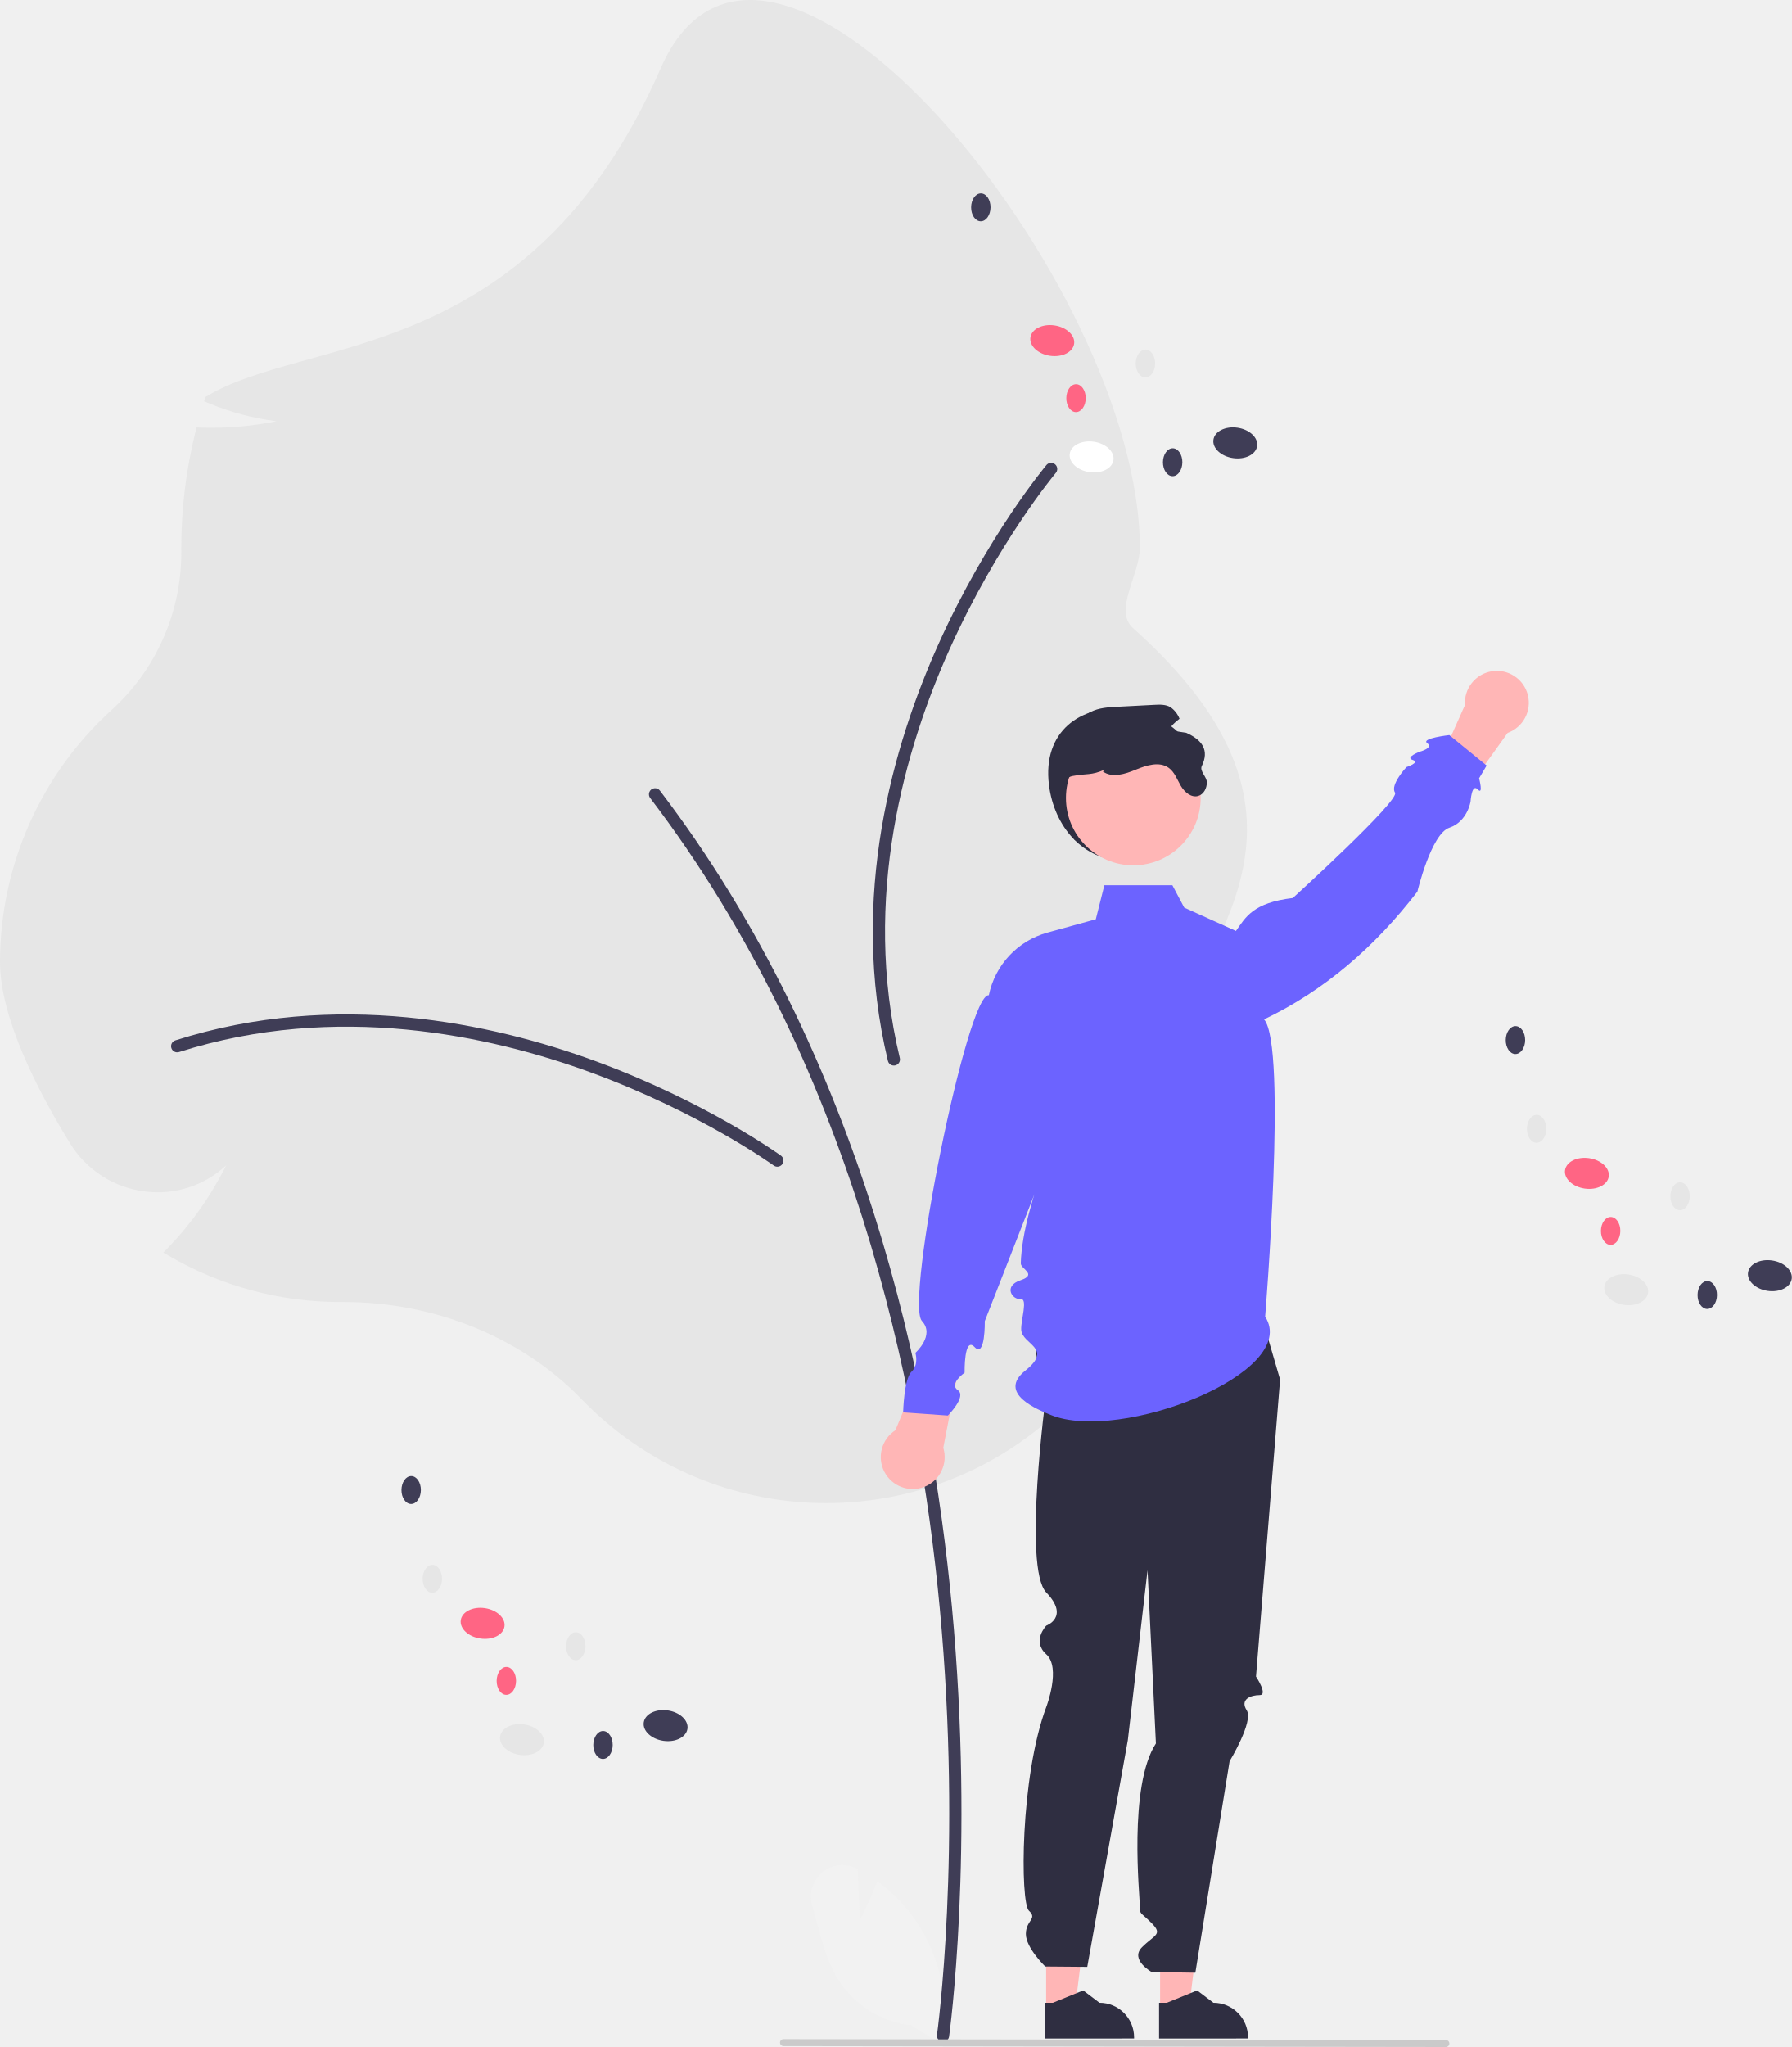
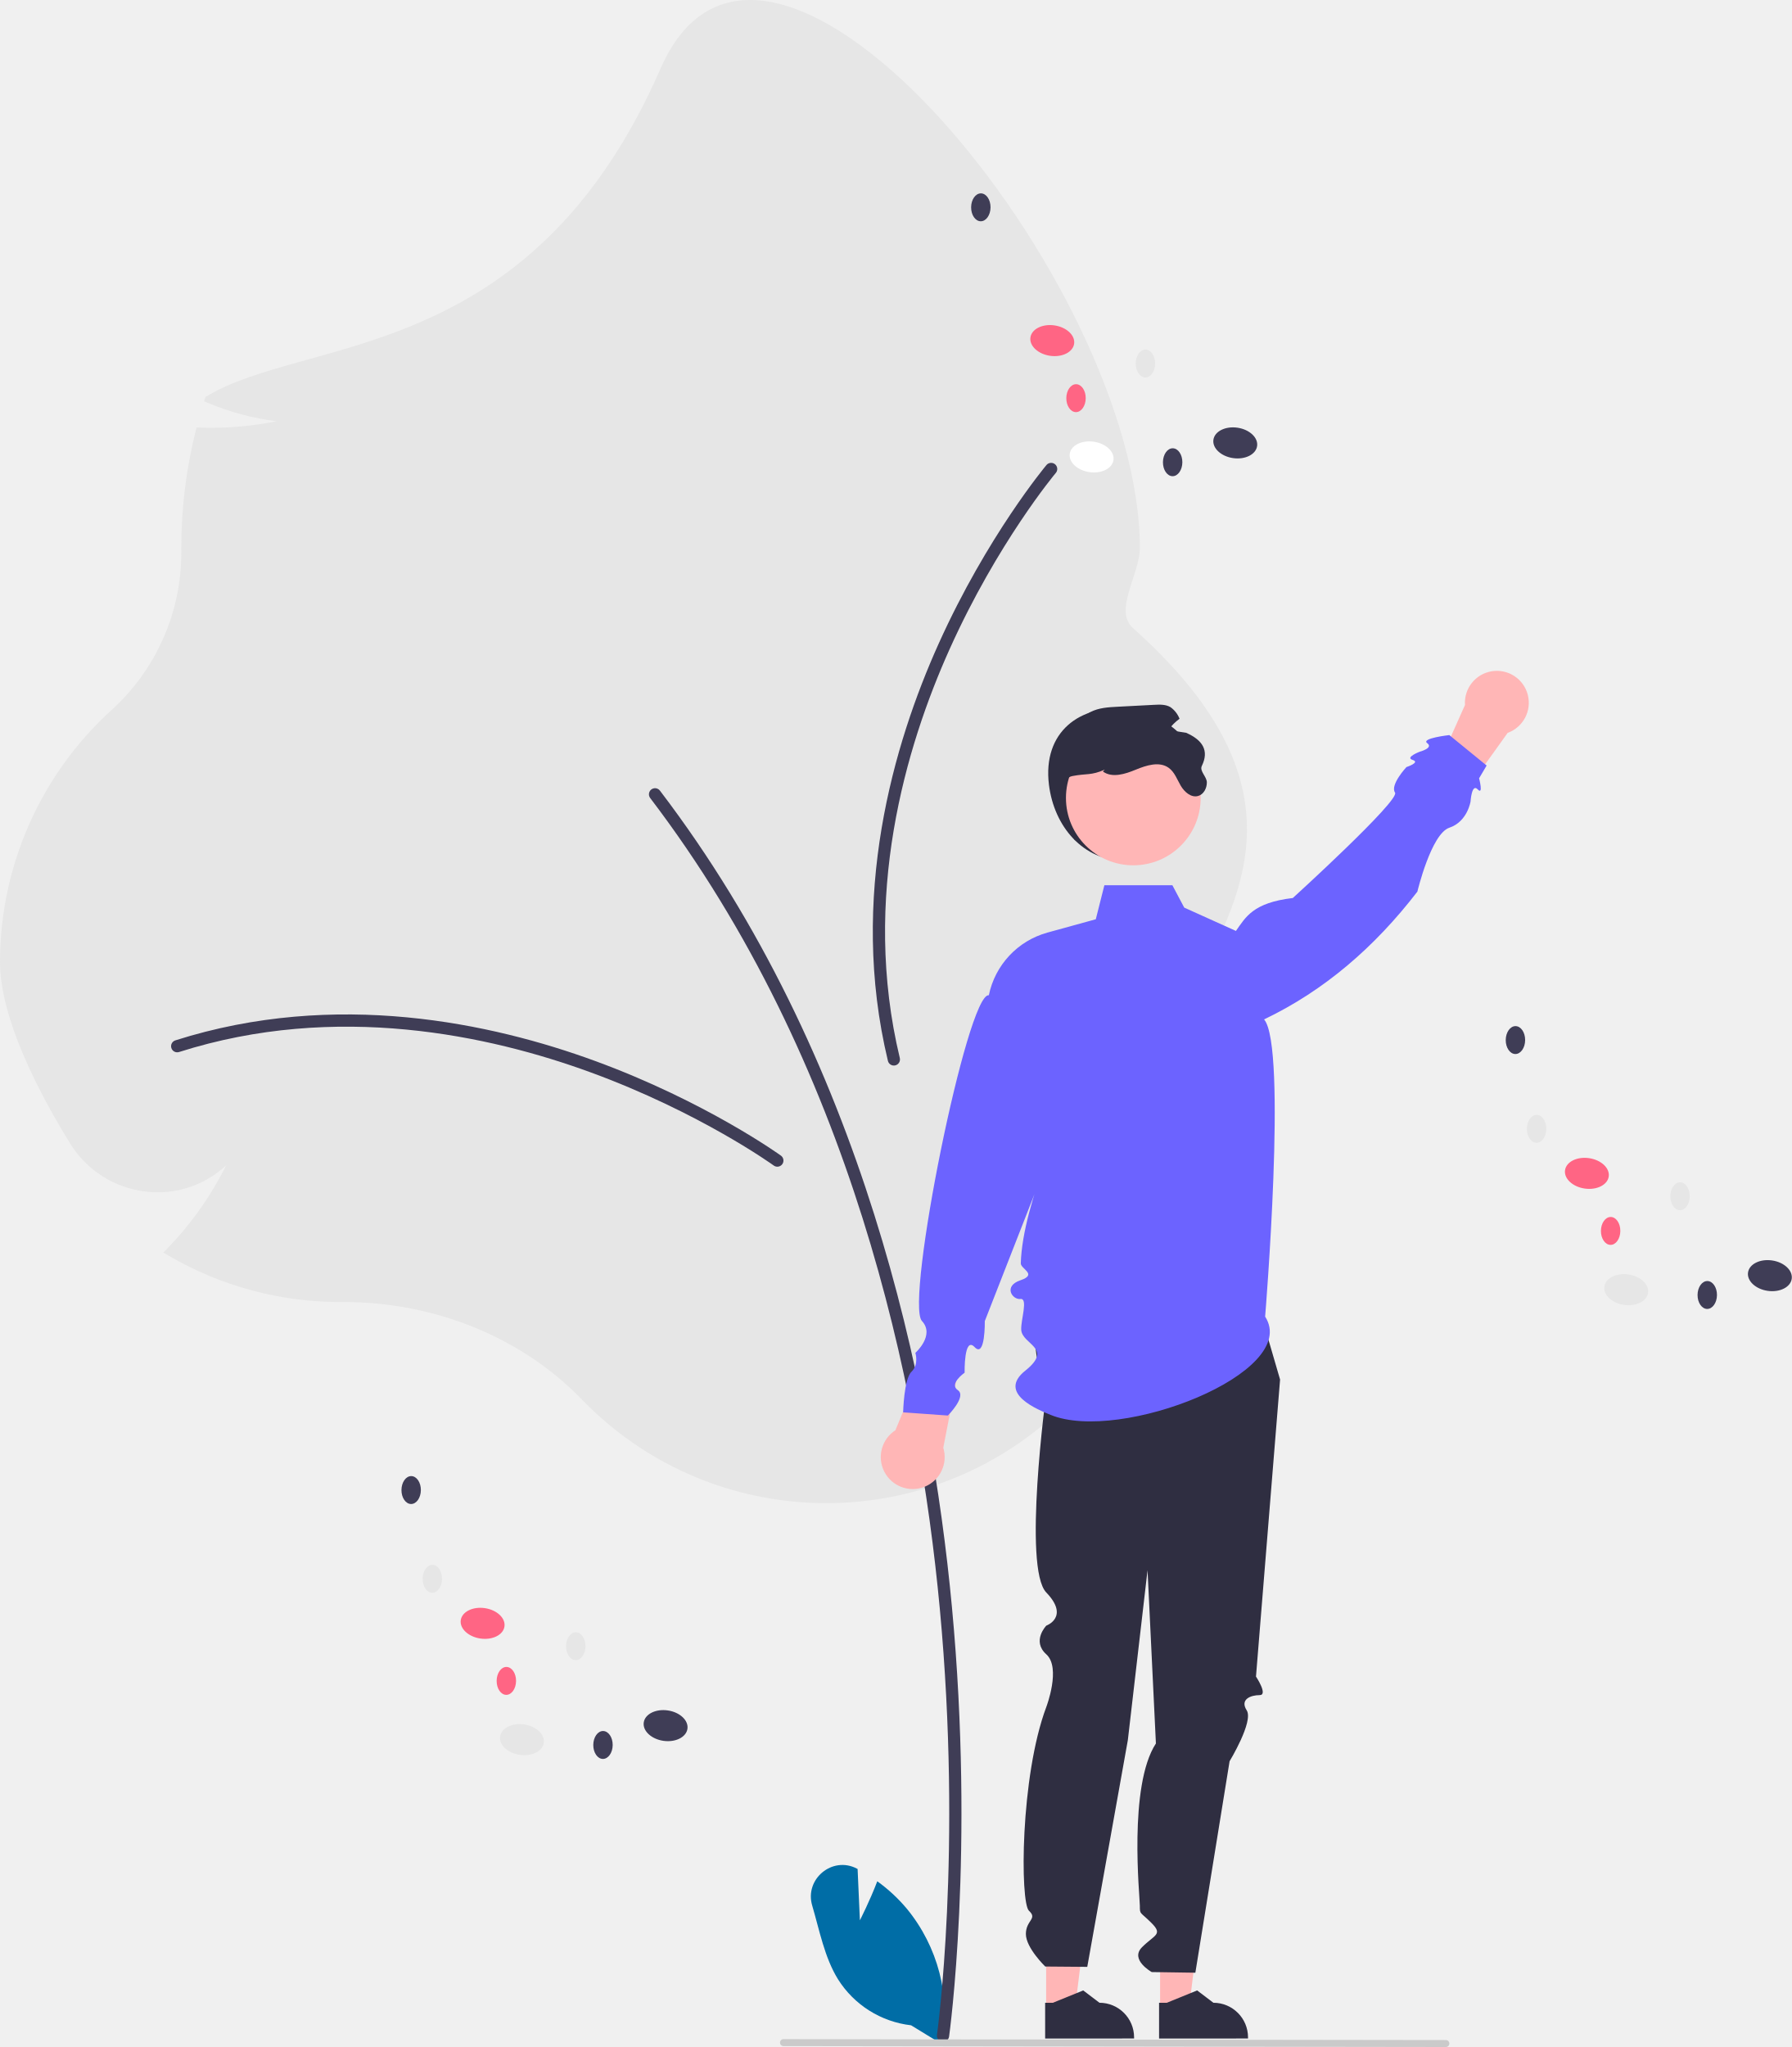
<svg xmlns="http://www.w3.org/2000/svg" data-name="Layer 1" width="613.353" height="700.561" viewBox="0 0 613.353 700.561">
-   <path d="M587.667,756.931l-.782-17.576q-.122-.065-.244-.129c-8.376-4.395-17.976,3.561-15.3,12.634,2.517,8.537,4.208,17.74,8.816,25.212a34.144,34.144,0,0,0,25.038,15.779l10.642,6.516a57.215,57.215,0,0,0-12.06-46.364,55.267,55.267,0,0,0-10.157-9.438C591.072,750.285,587.667,756.931,587.667,756.931Z" transform="translate(-293.3236 -99.71938)" fill="#f2f2f2" />
+   <path d="M587.667,756.931l-.782-17.576q-.122-.065-.244-.129c-8.376-4.395-17.976,3.561-15.3,12.634,2.517,8.537,4.208,17.74,8.816,25.212a34.144,34.144,0,0,0,25.038,15.779l10.642,6.516a57.215,57.215,0,0,0-12.06-46.364,55.267,55.267,0,0,0-10.157-9.438C591.072,750.285,587.667,756.931,587.667,756.931Z" transform="translate(-293.3236 -99.71938)" fill="#006DA6" />
  <path d="M492.391,578.564c-20.488-21.129-50.178-33.247-81.457-33.247l-1.207.003a116.315,116.315,0,0,1-58.635-15.835l-1.852-1.079,1.492-1.537a113.373,113.373,0,0,0,19.993-28.306,34.282,34.282,0,0,1-27.668,8.938,35.104,35.104,0,0,1-25.77-16.506c-10.932-17.738-23.964-42.907-23.964-62.08a116.669,116.669,0,0,1,38.063-86.091,72.651,72.651,0,0,0,24-54.171l-.006-1.453a164.774,164.774,0,0,1,4.891-39.873l.33-1.317,1.355.047a111.391,111.391,0,0,0,26.047-2.182,87.918,87.918,0,0,1-23.36-6.213l-1.458-.59.495-1.494C397.782,214.464,474.758,225.398,519.437,123.175,555.666,40.285,683.493,196.755,683.493,287.199c0,9.229-9.133,21.424-2.296,27.524,73.91,65.938,22.913,108.28,6.835,150.885-3.815,10.109,4.457,21.206,4.457,32.142,0,1.856-.047,3.771-.141,5.693l-.142,2.955-2.464-1.64a81.626,81.626,0,0,1-13.48-11.056,71.135,71.135,0,0,1-2.256,61.412c-7.746,14.619-15.239,25.085-22.272,31.105a116.29,116.29,0,0,1-159.343-7.656Z" transform="translate(-293.3236 -99.71938)" fill="#e6e6e6" />
  <path d="M616.132,798.499a2.093,2.093,0,0,0,2.07-1.798c.089-.625,8.8-63.454.977-146.956-7.225-77.116-30.429-188.191-99.939-279.415a2.094,2.094,0,1,0-3.33,2.538c68.91,90.436,91.926,200.696,99.101,277.267,7.778,83.016-.865,145.355-.953,145.975a2.095,2.095,0,0,0,2.075,2.389Z" transform="translate(-293.3236 -99.71938)" fill="#3f3d56" />
  <path d="M559.407,499.005a2.093,2.093,0,0,0,1.232-3.787c-.252-.183-25.681-18.506-63.697-32.425-35.143-12.866-88.582-24.53-143.597-7.02a2.093,2.093,0,1,0,1.27,3.989c53.888-17.15,106.359-5.679,140.888,6.963,37.473,13.72,62.427,31.7,62.675,31.88A2.085,2.085,0,0,0,559.407,499.005Z" transform="translate(-293.3236 -99.71938)" fill="#3f3d56" />
  <path d="M655.22,260.373a2.093,2.093,0,0,0-3.688-1.502c-.201.238-20.307,24.282-36.928,61.196-15.363,34.125-30.845,86.585-17.343,142.719a2.093,2.093,0,1,0,4.07-.979c-13.224-54.983,1.996-106.491,17.091-140.021,16.383-36.388,36.113-59.982,36.311-60.216A2.085,2.085,0,0,0,655.22,260.373Z" transform="translate(-293.3236 -99.71938)" fill="#3f3d56" />
  <path d="M652.386,368.317c1.766,14.25,11.641,26,26,26a26,26,0,0,0,26-26c0-14.359-11.702-24.672-26-26C663.216,340.908,650.119,350.021,652.386,368.317Z" transform="translate(-293.3236 -99.71938)" fill="#2f2e41" />
  <polygon points="397.105 687.328 407.006 687.327 411.716 649.137 397.103 649.138 397.105 687.328" fill="#ffb6b6" />
  <path d="M690.081,797.376l30.447-.001v-.385A11.851,11.851,0,0,0,708.677,785.139H708.676l-5.562-4.219-10.377,4.22-2.658 0Z" transform="translate(-293.3236 -99.71938)" fill="#2f2e41" />
  <polygon points="358.105 687.328 368.006 687.327 372.716 649.137 358.103 649.138 358.105 687.328" fill="#ffb6b6" />
  <path d="M651.081,797.376l30.447-.001v-.385A11.851,11.851,0,0,0,669.677,785.139H669.676l-5.562-4.219-10.377,4.22-2.658 0Z" transform="translate(-293.3236 -99.71938)" fill="#2f2e41" />
  <path d="M724.501,547.856l7,24L723.254,673.501s4.246,6.355,1.246,6.355-6.847,1.409-4.423,5.205-5.86,17.421-5.86,17.421l-11.717,72.374-14.929-.22s-7.59-4.228-3.33-8.504,7.26-4.276,3.26-8.276-4-2.795-4-5.898-4.008-41.016,5.496-55.559l-2.864-59.295-6.745,58.161-13.888,77.591-14.382-.118s-6.643-6.403-6.63-11.142,4.104-5.133,1.058-7.936-3.046-45.866,5.954-69.803c0,0,5.091-13.374-.012-17.957s-.006-9.827-.006-9.827,8.082-2.921-.007-11.339-.044-67.949-.044-67.949-8.843-24.031.113-33.48S724.501,547.856,724.501,547.856Z" transform="translate(-293.3236 -99.71938)" fill="#2f2e41" />
  <path d="M599.826,589.206l12.489-30.182,9.84,5.467-5.943,30.703a10.935,10.935,0,1,1-16.387-5.987Z" transform="translate(-293.3236 -99.71938)" fill="#ffb6b6" />
  <path d="M809.4,350.535l-19.003,26.568-8.345-7.554,12.745-28.558A10.935,10.935,0,1,1,809.4,350.535Z" transform="translate(-293.3236 -99.71938)" fill="#ffb6b6" />
  <path d="M726.386,550.317c12.326,19.118-49.631,43.381-73.404,33.64-4.163-1.706-18.482-7.339-8.694-15.15s-1.135-8.91-1.393-13.994c-.173-3.399,2.459-10.856-.287-10.536s-5.96-4.381.021-6.404.064-3.868.117-5.788c.572-20.955,16.65-54.287,16.65-54.287l-28.971,74.057s.214,12.812-3.48,8.897-3.426,8.757-3.426,8.757-5.494,3.834-2.335,5.968-3.401,8.694-3.401,8.694l-15.307-1.093s.24-11.371,2.853-13.885,1.33-6.471,1.33-6.471,6.805-6.023,2.243-10.914c-5.867-6.29,15.524-112.53,22.906-111.478a28.12,28.12,0,0,1,20.08-21.452l16.532-4.552,2.936-11.647h23.279l4.055,7.653,17.698,7.987c3.334-4.704,5.825-9.66,19.475-11.267,0,0,36.783-33.467,34.987-36.08s3.906-8.731,3.906-8.731,4.87-1.594,2.122-2.445,2.446-2.818,2.446-2.818,4.81-1.264,2.542-2.928,7.571-2.758,7.571-2.758l12.767,10.417-2.58,4.375s1.573,5.958-.48,3.783-2.44,4.137-2.44,4.137-1.049,6.912-7.267,8.994S778.502,404.863,778.502,404.863c-14.665,19.067-31.971,33.941-52.48,43.733C734.015,457.771,726.386,550.317,726.386,550.317Z" transform="translate(-293.3236 -99.71938)" fill="#6c63ff" />
  <circle cx="387.937" cy="273.086" r="23.056" fill="#ffb6b6" />
  <path d="M657.386,375.317c.73,5.01,5,12,4,12s-8.11-20.653-1-22c5.157-.977,6.31-.12,11.13-2.21l-.68.64c3.19,2.32,7.63.89,11.27-.62,3.65-1.5,8.08-2.93,11.28-.62,2.01,1.45,2.86,3.97,4.11,6.11,1.25,2.15,3.56,4.18,5.94,3.52,1.91-.53,3.01-2.67,3-4.65s-2.588-3.864-1.72-5.64c2.573-5.264.259-8.853-5.35-11.33q-3.06-.465-6.12-.95a17.358,17.358,0,0,1,3.84-3.86,8.774,8.774,0,0,0-3.1-3.97c-1.63-.97-3.65-.9-5.54-.8q-6.33.33-12.65.66c-3.12.16-6.35.35-9.14,1.78-3.48,1.79-5.76,5.28-7.42,8.83C655.516,360.187,656.106,366.607,657.386,375.317Z" transform="translate(-293.3236 -99.71938)" fill="#2f2e41" />
  <path d="M561.476,799.973l226.75.307a1.191,1.191,0,1,0,0-2.381l-226.75-.307a1.191,1.191,0,0,0,0,2.381Z" transform="translate(-293.3236 -99.71938)" fill="#cacaca" />
  <ellipse cx="471.988" cy="695.094" rx="5.257" ry="7.557" transform="translate(-577.1442 962.365) rotate(-81.72174)" fill="#e6e6e6" />
  <ellipse cx="521.16" cy="690.296" rx="5.257" ry="7.557" transform="translate(-530.3043 1006.917) rotate(-81.72174)" fill="#3f3d56" />
  <ellipse cx="458.524" cy="655.286" rx="5.257" ry="7.557" transform="translate(-549.2768 914.9641) rotate(-81.72174)" fill="#ff6584" />
  <ellipse cx="441.313" cy="640.043" rx="4.776" ry="3.322" transform="translate(-495.3721 976.7843) rotate(-89.56675)" fill="#e6e6e6" />
  <ellipse cx="434.067" cy="609.671" rx="4.776" ry="3.322" transform="translate(-472.1923 939.3968) rotate(-89.56675)" fill="#3f3d56" />
  <ellipse cx="490.412" cy="663.123" rx="4.776" ry="3.322" transform="translate(-469.7236 1048.788) rotate(-89.56675)" fill="#e6e6e6" />
  <ellipse cx="466.651" cy="674.987" rx="4.776" ry="3.322" transform="translate(-505.1694 1036.801) rotate(-89.56675)" fill="#ff6584" />
  <ellipse cx="499.728" cy="696.915" rx="4.776" ry="3.322" transform="translate(-494.2694 1091.639) rotate(-89.56675)" fill="#3f3d56" />
  <ellipse cx="849.988" cy="541.094" rx="5.257" ry="7.557" transform="translate(-101.1735 1204.599) rotate(-81.72174)" fill="#e6e6e6" />
  <ellipse cx="899.16" cy="536.296" rx="5.257" ry="7.557" transform="translate(-54.33364 1249.151) rotate(-81.72174)" fill="#3f3d56" />
  <ellipse cx="836.524" cy="501.286" rx="5.257" ry="7.557" transform="matrix(0.14398, -0.98958, 0.98958, 0.14398, -73.30606, 1157.199)" fill="#ff6584" />
  <ellipse cx="819.313" cy="486.043" rx="4.776" ry="3.322" transform="translate(33.76519 1201.938) rotate(-89.56675)" fill="#e6e6e6" />
  <ellipse cx="812.067" cy="455.671" rx="4.776" ry="3.322" transform="translate(56.94499 1164.55) rotate(-89.56675)" fill="#3f3d56" />
  <ellipse cx="868.412" cy="509.123" rx="4.776" ry="3.322" transform="translate(59.41371 1273.942) rotate(-89.56675)" fill="#e6e6e6" />
  <ellipse cx="844.651" cy="520.987" rx="4.776" ry="3.322" transform="translate(23.96793 1261.955) rotate(-89.56675)" fill="#ff6584" />
  <ellipse cx="877.728" cy="542.915" rx="4.776" ry="3.322" transform="translate(34.86796 1316.793) rotate(-89.56675)" fill="#3f3d56" />
  <ellipse cx="666.988" cy="256.094" rx="5.257" ry="7.557" transform="translate(24.20544 779.5407) rotate(-81.72174)" fill="#fff" />
  <ellipse cx="716.16" cy="251.296" rx="5.257" ry="7.557" transform="translate(71.04527 824.0926) rotate(-81.72174)" fill="#3f3d56" />
  <ellipse cx="653.524" cy="216.286" rx="5.257" ry="7.557" transform="translate(52.07285 732.1398) rotate(-81.72174)" fill="#ff6584" />
  <ellipse cx="636.313" cy="201.043" rx="4.776" ry="3.322" transform="translate(137.1408 736.0982) rotate(-89.56675)" fill="#e6e6e6" />
  <ellipse cx="629.067" cy="170.671" rx="4.776" ry="3.322" transform="translate(160.3206 698.7107) rotate(-89.56675)" fill="#3f3d56" />
  <ellipse cx="685.412" cy="224.123" rx="4.776" ry="3.322" transform="translate(162.7893 808.102) rotate(-89.56675)" fill="#e6e6e6" />
  <ellipse cx="661.651" cy="235.987" rx="4.776" ry="3.322" transform="translate(127.3435 796.1152) rotate(-89.56675)" fill="#ff6584" />
  <ellipse cx="694.728" cy="257.915" rx="4.776" ry="3.322" transform="translate(138.2436 850.9534) rotate(-89.56675)" fill="#3f3d56" />
</svg>
